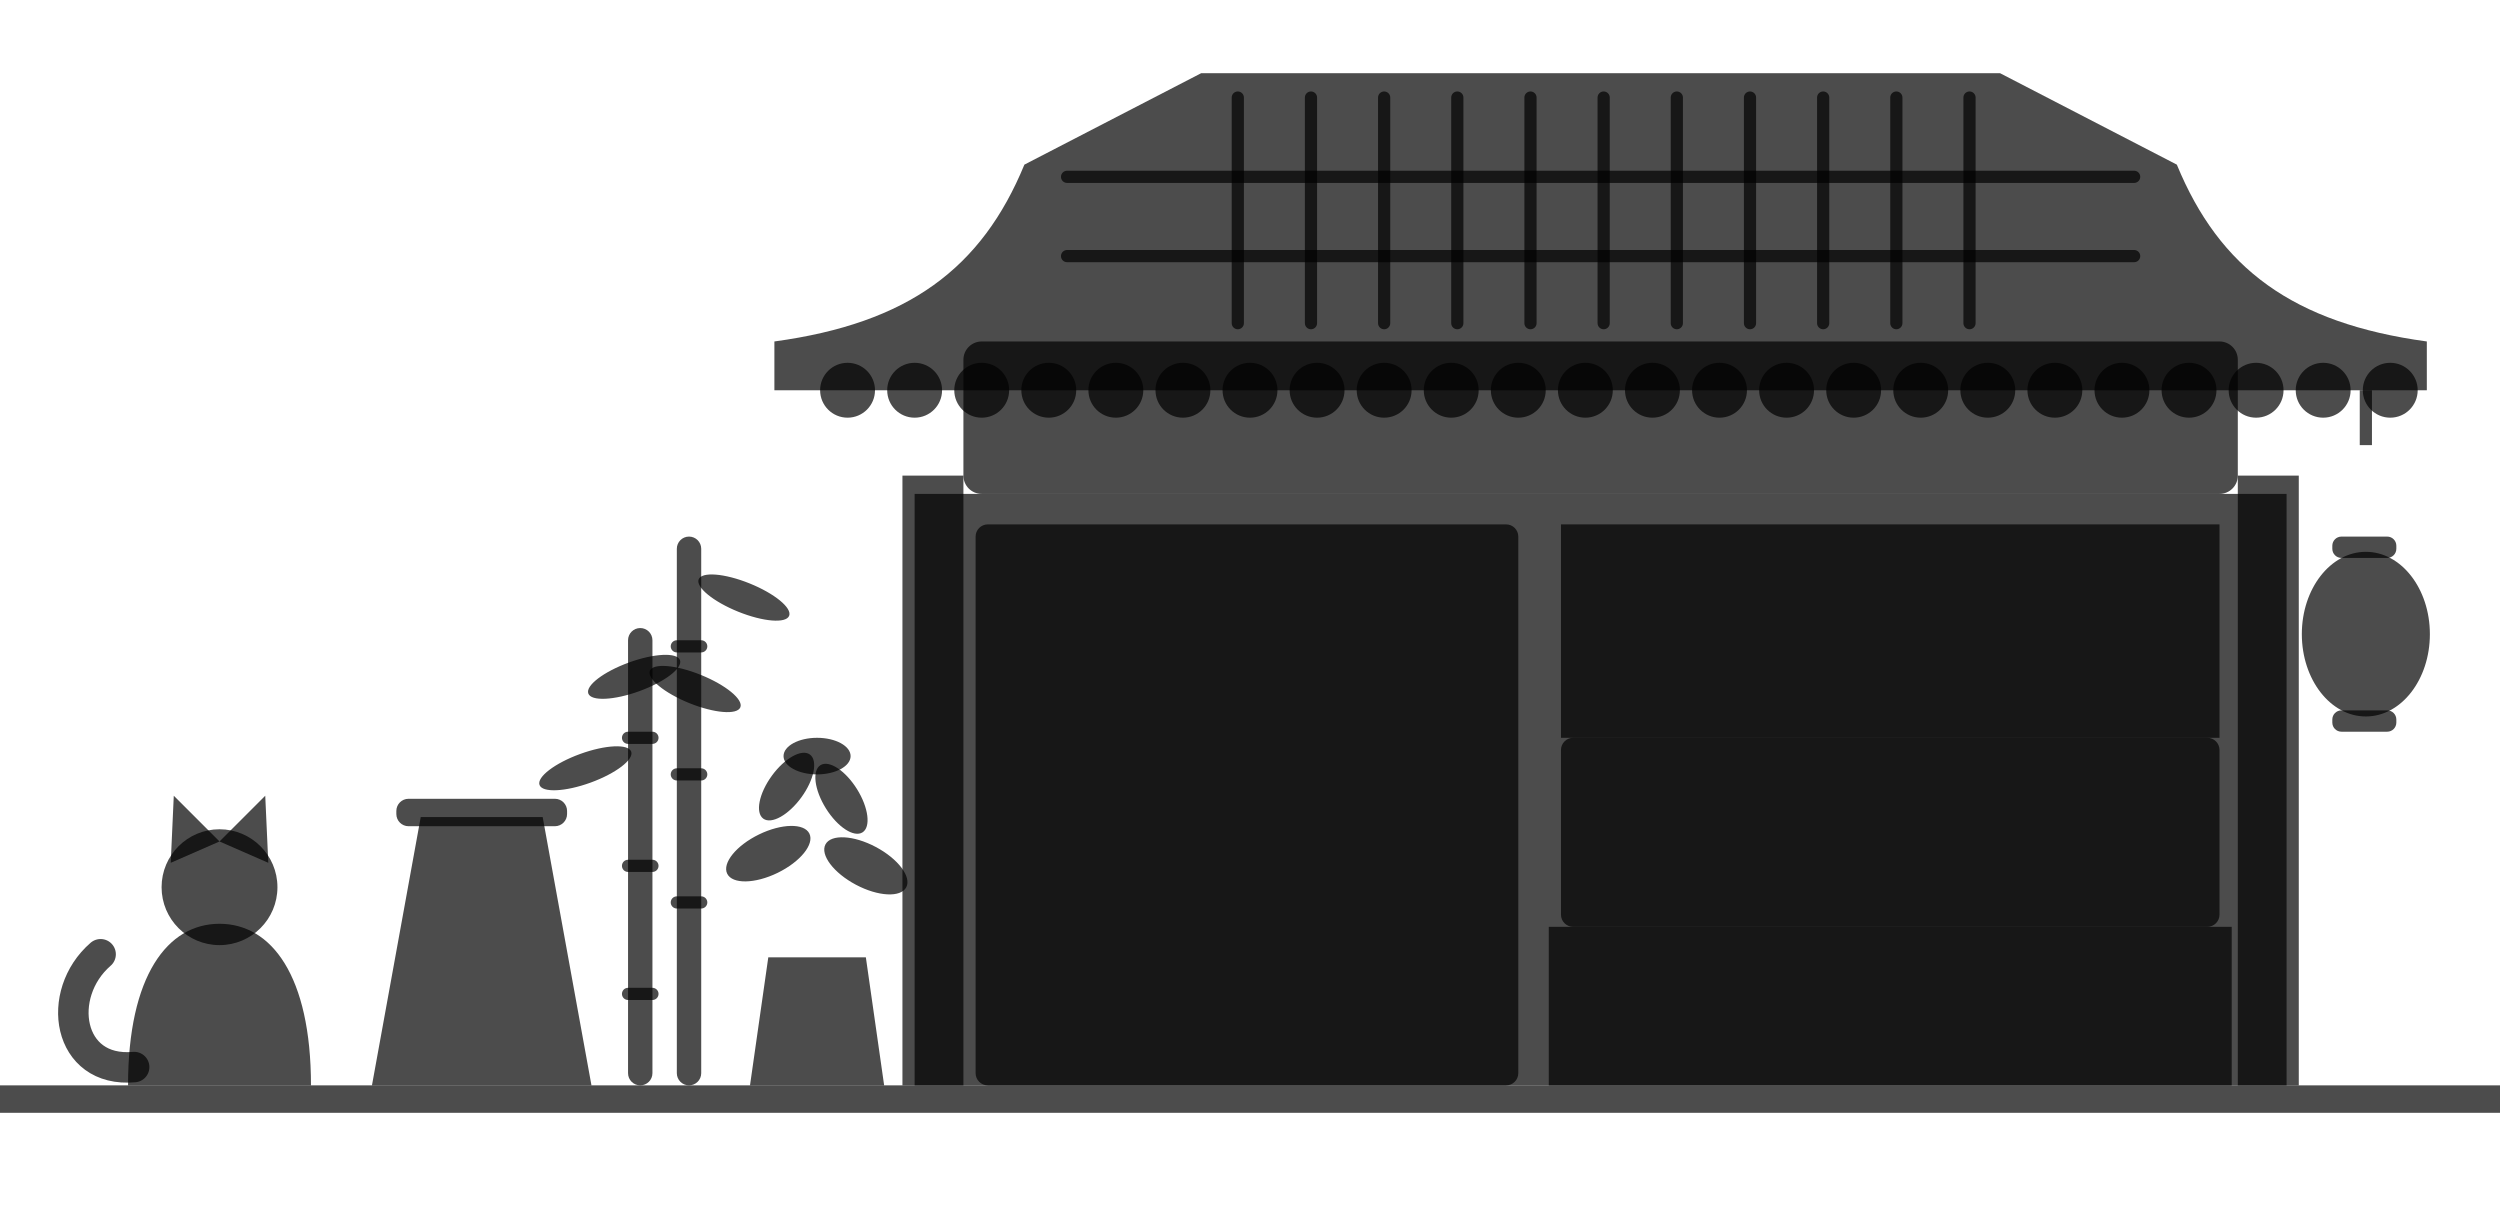
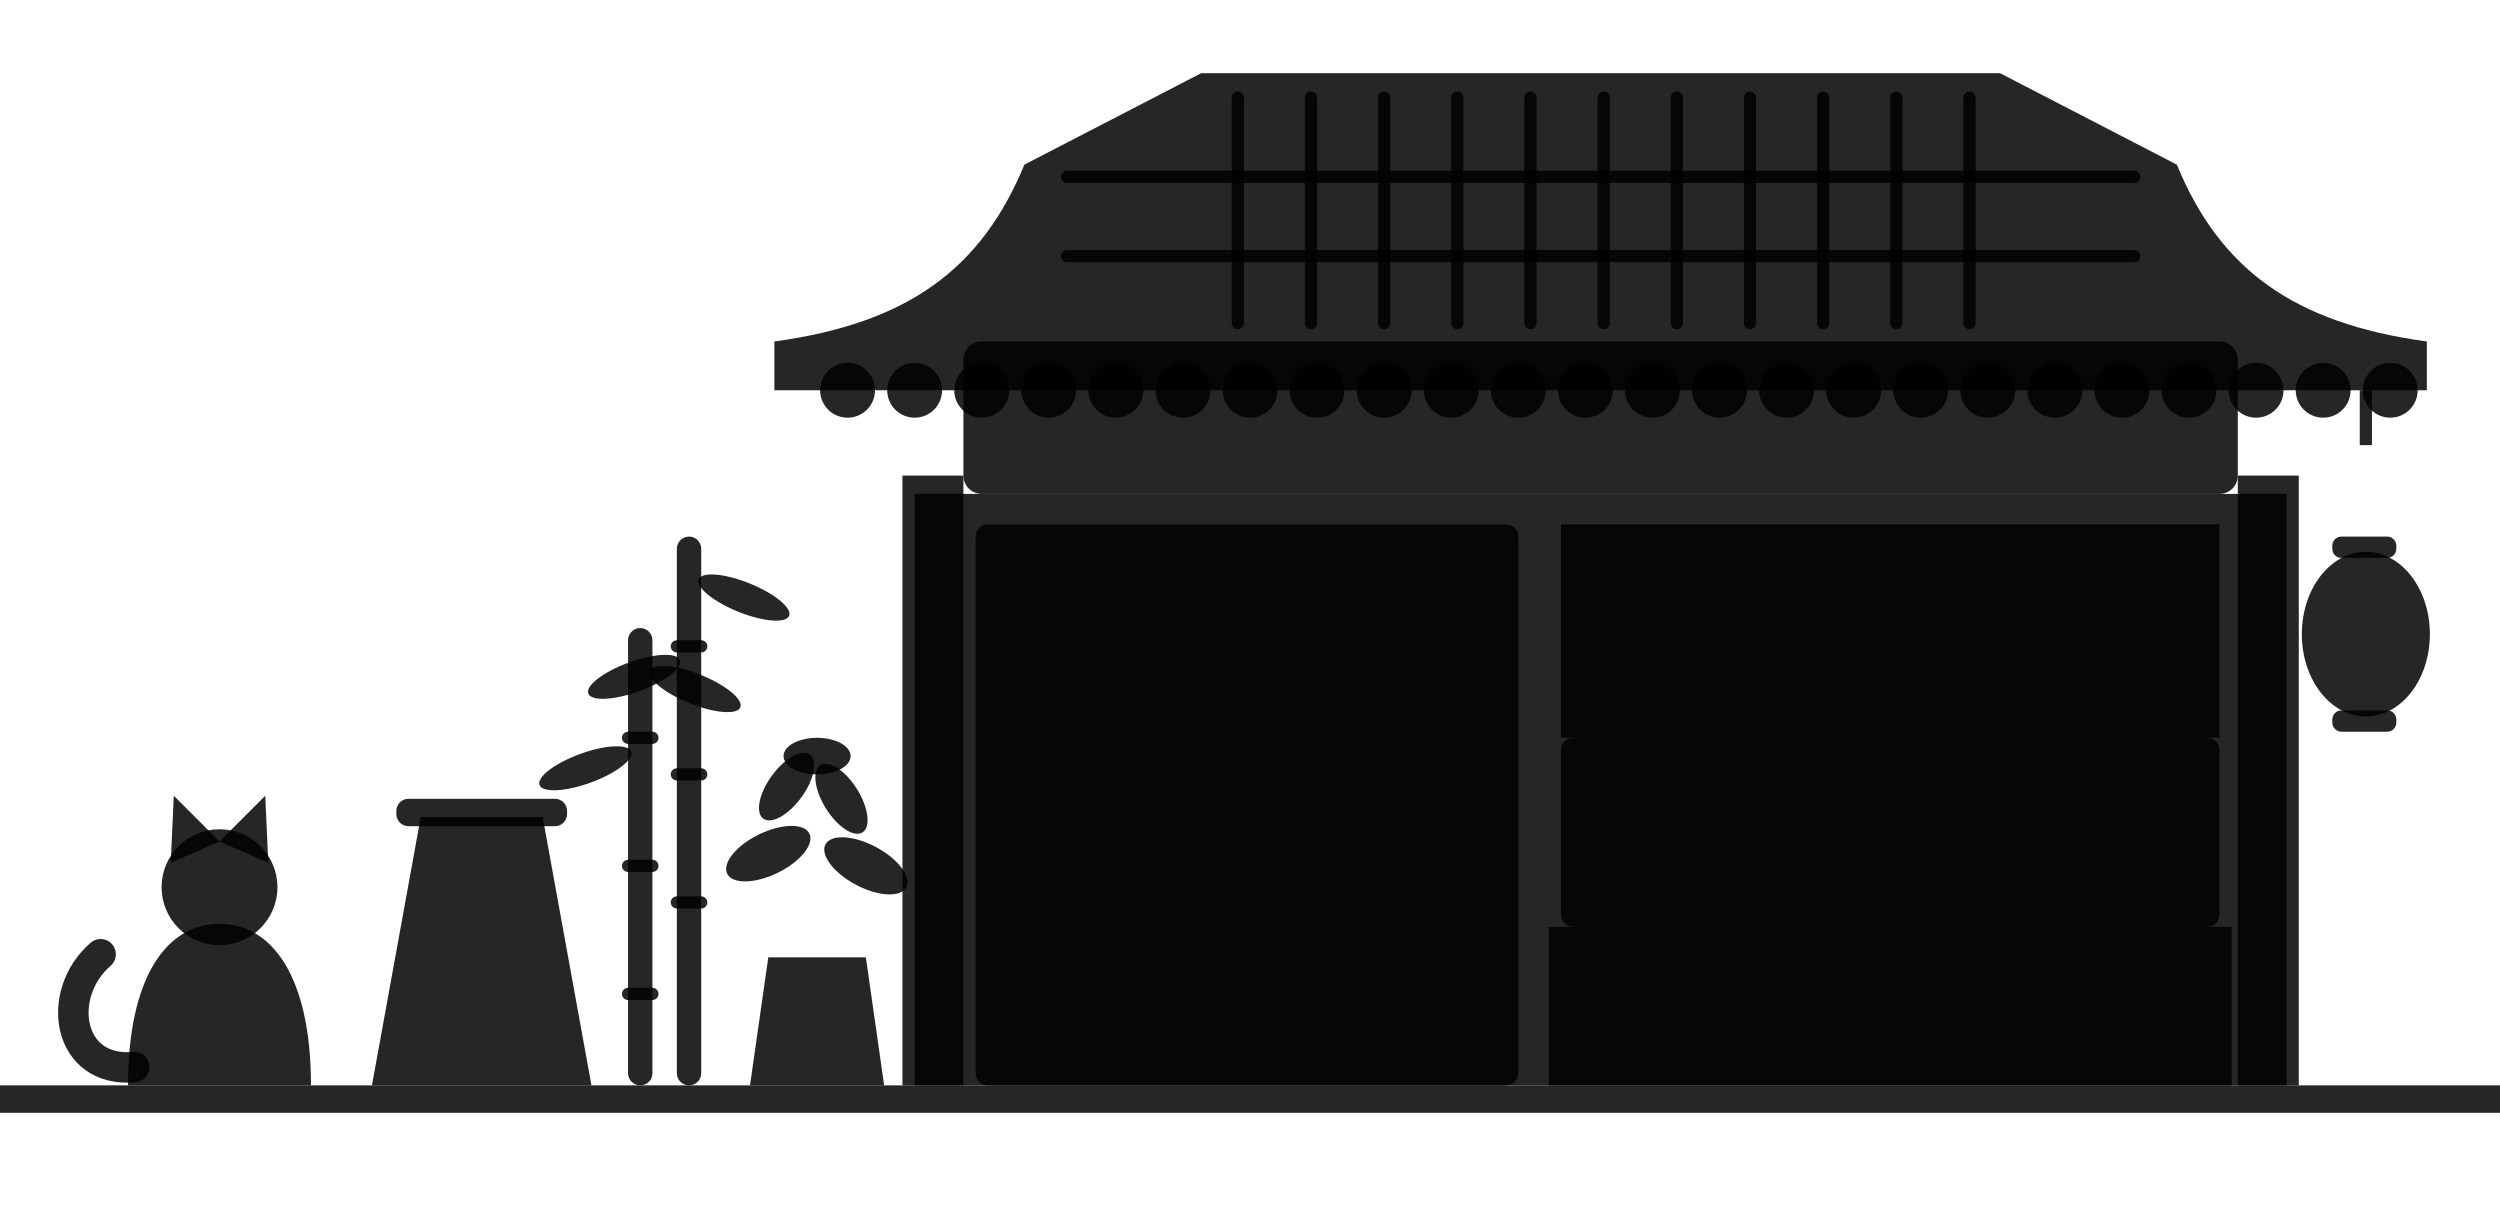
<svg xmlns="http://www.w3.org/2000/svg" viewBox="0 0 820 400" width="820" height="400" fill="#000">
  <g transform="translate(820,0) scale(-1,1)">
-     <g fill-opacity="0.7" stroke-opacity="0.7">
+     <g fill-opacity="0.85" stroke-opacity="0.85">
      <path d="M24,112 C68,106 92,88 106,54 L164,24 L426,24 L484,54 C498,88 522,106 566,112 L566,128 L24,128 Z" />
      <rect x="118" y="56" width="354" height="4" rx="2" />
      <rect x="118" y="82" width="354" height="4" rx="2" />
      <rect x="172" y="30" width="4" height="78" rx="2" />
      <rect x="196" y="30" width="4" height="78" rx="2" />
      <rect x="220" y="30" width="4" height="78" rx="2" />
      <rect x="244" y="30" width="4" height="78" rx="2" />
      <rect x="268" y="30" width="4" height="78" rx="2" />
      <rect x="292" y="30" width="4" height="78" rx="2" />
      <rect x="316" y="30" width="4" height="78" rx="2" />
      <rect x="340" y="30" width="4" height="78" rx="2" />
      <rect x="364" y="30" width="4" height="78" rx="2" />
      <rect x="388" y="30" width="4" height="78" rx="2" />
      <rect x="412" y="30" width="4" height="78" rx="2" />
      <circle cx="36" cy="128" r="9" />
      <circle cx="58" cy="128" r="9" />
      <circle cx="80" cy="128" r="9" />
      <circle cx="102" cy="128" r="9" />
      <circle cx="124" cy="128" r="9" />
      <circle cx="146" cy="128" r="9" />
      <circle cx="168" cy="128" r="9" />
      <circle cx="190" cy="128" r="9" />
      <circle cx="212" cy="128" r="9" />
      <circle cx="234" cy="128" r="9" />
      <circle cx="256" cy="128" r="9" />
      <circle cx="278" cy="128" r="9" />
      <circle cx="300" cy="128" r="9" />
      <circle cx="322" cy="128" r="9" />
      <circle cx="344" cy="128" r="9" />
      <circle cx="366" cy="128" r="9" />
      <circle cx="388" cy="128" r="9" />
      <circle cx="410" cy="128" r="9" />
      <circle cx="432" cy="128" r="9" />
      <circle cx="454" cy="128" r="9" />
      <circle cx="476" cy="128" r="9" />
      <circle cx="498" cy="128" r="9" />
      <circle cx="520" cy="128" r="9" />
      <circle cx="542" cy="128" r="9" />
      <rect x="86" y="112" width="418" height="50" rx="6" />
      <rect x="70" y="162" width="450" height="194" />
      <rect x="66" y="156" width="20" height="200" />
      <rect x="504" y="156" width="20" height="200" />
      <rect x="42" y="128" width="4" height="18" />
      <ellipse cx="44" cy="208" rx="21" ry="27" />
      <rect x="34" y="176" width="21" height="7" rx="3" />
      <rect x="34" y="233" width="21" height="7" rx="3" />
      <rect x="92" y="172" width="216" height="70" />
      <rect x="92" y="242" width="216" height="62" rx="4" />
      <rect x="88" y="304" width="224" height="52" />
      <rect x="322" y="172" width="178" height="184" rx="4" />
      <path d="M530,356 L536,314 L568,314 L574,356 Z" />
      <ellipse cx="536" cy="284" rx="15" ry="7" transform="rotate(-28 536 284)" />
      <ellipse cx="568" cy="280" rx="15" ry="7" transform="rotate(26 568 280)" />
      <ellipse cx="544" cy="262" rx="13" ry="6" transform="rotate(-58 544 262)" />
      <ellipse cx="562" cy="258" rx="13" ry="6" transform="rotate(54 562 258)" />
      <ellipse cx="552" cy="248" rx="11" ry="6" transform="rotate(0 552 248)" />
      <rect x="590" y="176" width="8" height="180" rx="4" />
      <rect x="588" y="210" width="12" height="4" rx="2" />
      <rect x="588" y="252" width="12" height="4" rx="2" />
      <rect x="588" y="294" width="12" height="4" rx="2" />
      <ellipse cx="576" cy="196" rx="16" ry="5" transform="rotate(-22 576 196)" />
      <ellipse cx="612" cy="222" rx="16" ry="5" transform="rotate(20 612 222)" />
      <rect x="606" y="206" width="8" height="150" rx="4" />
      <rect x="604" y="240" width="12" height="4" rx="2" />
      <rect x="604" y="282" width="12" height="4" rx="2" />
      <rect x="604" y="324" width="12" height="4" rx="2" />
      <ellipse cx="592" cy="226" rx="16" ry="5" transform="rotate(-22 592 226)" />
      <ellipse cx="628" cy="252" rx="16" ry="5" transform="rotate(20 628 252)" />
      <path d="M626,356 L642,268 L682,268 L698,356 Z" />
      <rect x="634" y="262" width="56" height="9" rx="4" />
      <rect x="0" y="356" width="820" height="9" />
      <path d="M718,356 C718,320 731,303 748,303 C765,303 778,320 778,356 Z" />
      <circle cx="748" cy="291" r="19" />
      <path d="M732,283 L733,261 L748,276 Z" />
      <path d="M764,283 L763,261 L748,276 Z" />
      <path d="M776,350 C798,352 802,326 787,313" fill="none" stroke="#000" stroke-width="10" stroke-linecap="round" />
    </g>
  </g>
</svg>
